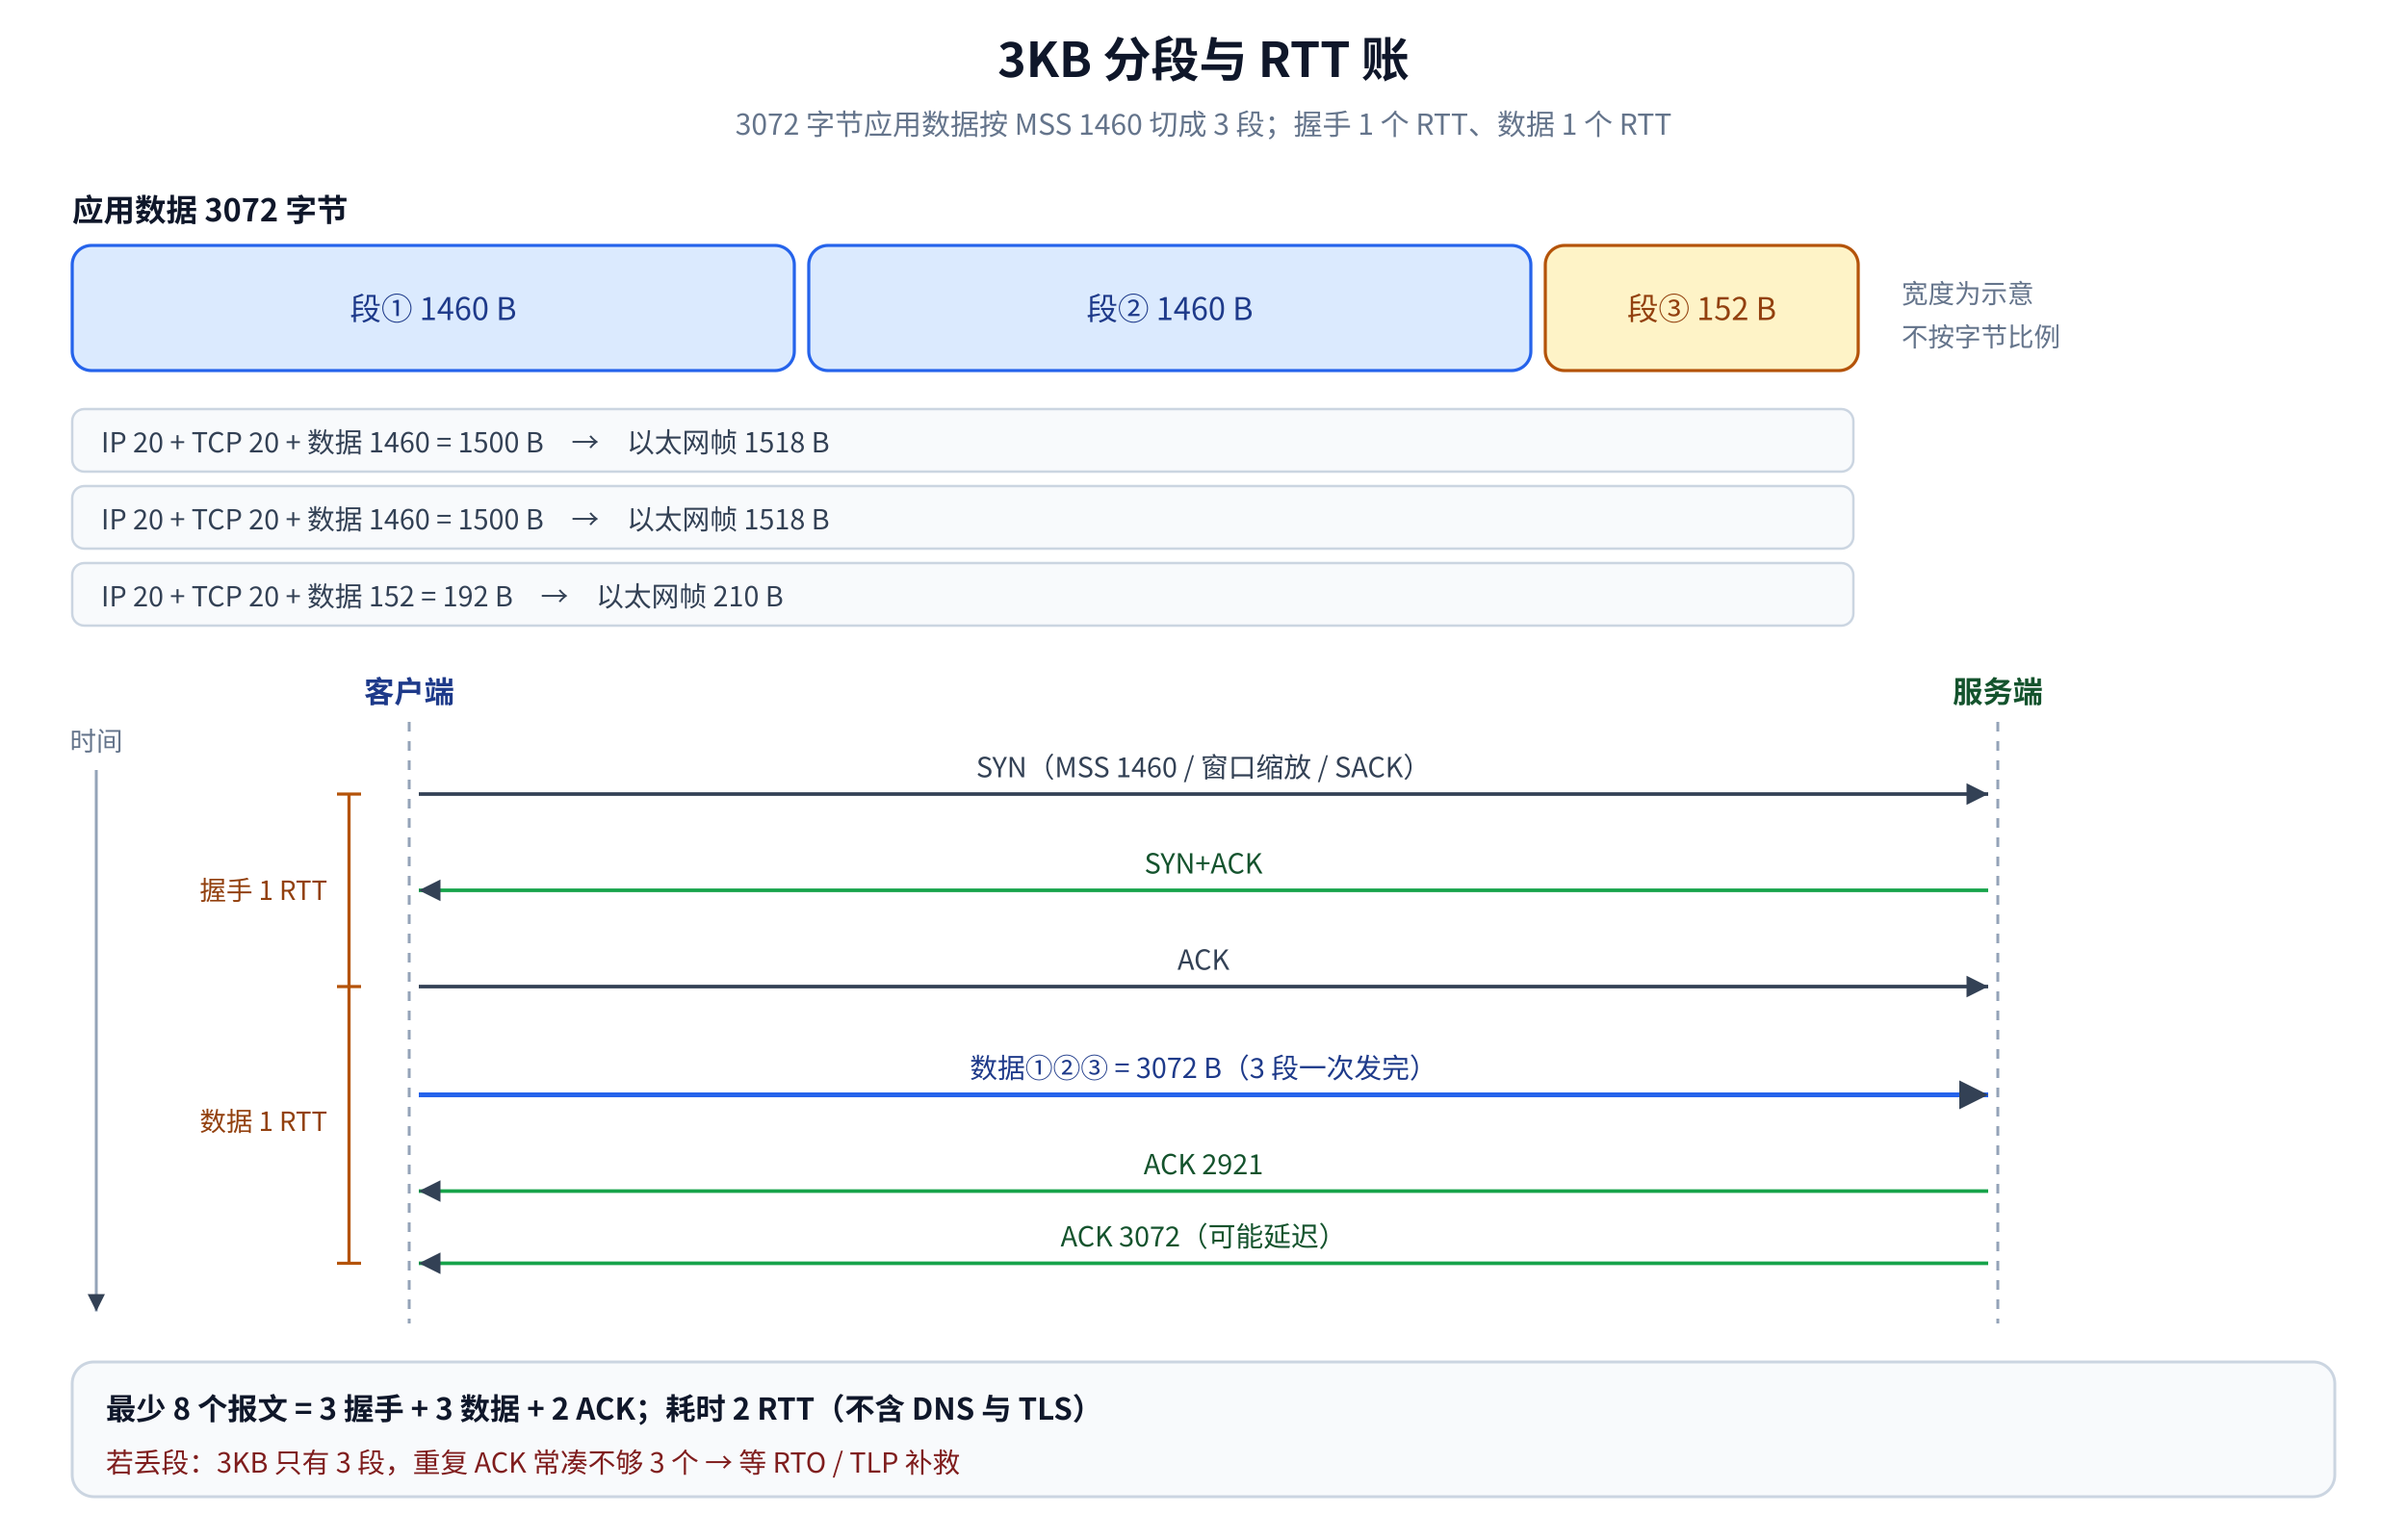
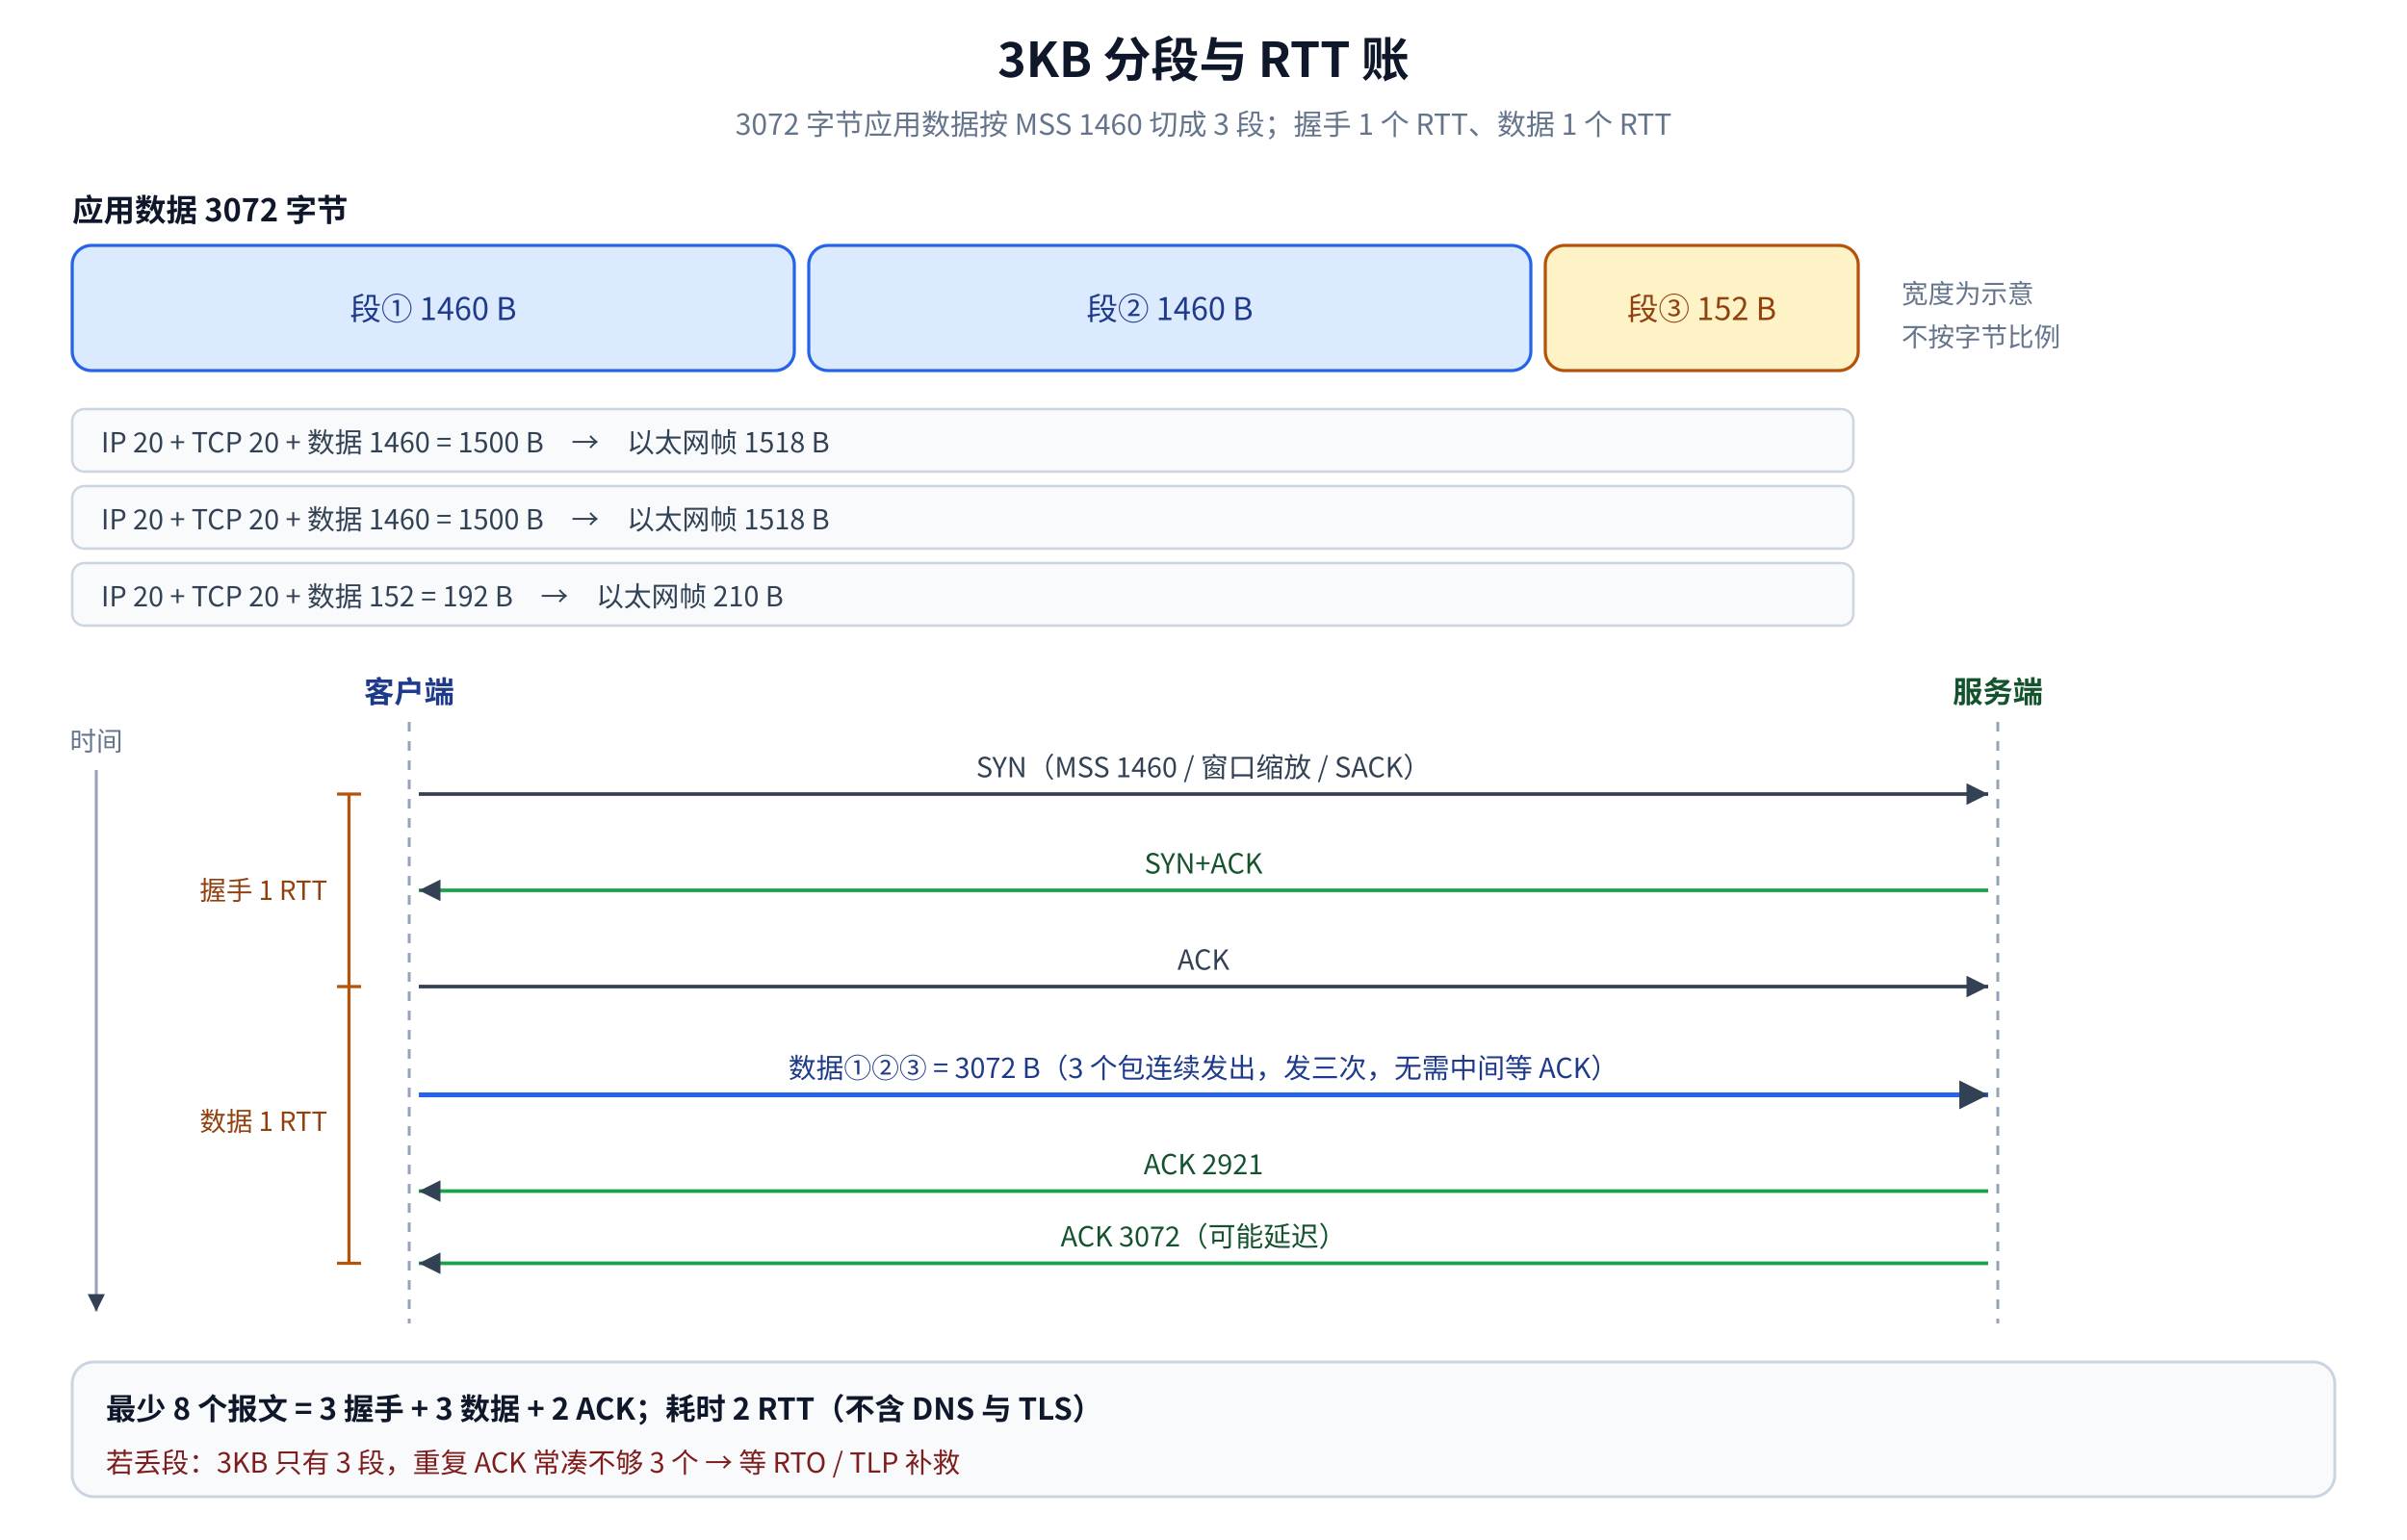
<svg xmlns="http://www.w3.org/2000/svg" viewBox="0 0 1000 640" width="1000" height="640" font-family="Microsoft YaHei, PingFang SC, Noto Sans CJK SC, sans-serif">
  <defs>
    <marker id="arw" markerWidth="8" markerHeight="8" refX="6" refY="3" orient="auto">
      <path d="M0,0 L6,3 L0,6 Z" fill="#334155" />
    </marker>
  </defs>
  <rect x="0" y="0" width="1000" height="640" fill="#ffffff" />
  <text x="500" y="32" text-anchor="middle" font-size="20" font-weight="bold" fill="#0f172a">3KB 分段与 RTT 账</text>
  <text x="500" y="56" text-anchor="middle" font-size="12" fill="#64748b">3072 字节应用数据按 MSS 1460 切成 3 段；握手 1 个 RTT、数据 1 个 RTT</text>
  <text x="30" y="92" font-size="13" font-weight="bold" fill="#0f172a">应用数据 3072 字节</text>
  <rect x="30" y="102" width="300" height="52" rx="8" fill="#dbeafe" stroke="#2563eb" stroke-width="1.3" />
  <text x="180" y="133" text-anchor="middle" font-size="13" fill="#1e3a8a">段① 1460 B</text>
  <rect x="336" y="102" width="300" height="52" rx="8" fill="#dbeafe" stroke="#2563eb" stroke-width="1.3" />
  <text x="486" y="133" text-anchor="middle" font-size="13" fill="#1e3a8a">段② 1460 B</text>
  <rect x="642" y="102" width="130" height="52" rx="8" fill="#fef3c7" stroke="#b45309" stroke-width="1.3" />
  <text x="707" y="133" text-anchor="middle" font-size="13" fill="#92400e">段③ 152 B</text>
  <text x="790" y="126" font-size="11" fill="#64748b">宽度为示意</text>
  <text x="790" y="144" font-size="11" fill="#64748b">不按字节比例</text>
  <rect x="30" y="170" width="740" height="26" rx="5" fill="#f8fafc" stroke="#cbd5e1" stroke-width="1" />
  <text x="42" y="188" font-size="11.5" fill="#334155">IP 20 + TCP 20 + 数据 1460 = 1500 B　→　以太网帧 1518 B</text>
  <rect x="30" y="202" width="740" height="26" rx="5" fill="#f8fafc" stroke="#cbd5e1" stroke-width="1" />
  <text x="42" y="220" font-size="11.5" fill="#334155">IP 20 + TCP 20 + 数据 1460 = 1500 B　→　以太网帧 1518 B</text>
  <rect x="30" y="234" width="740" height="26" rx="5" fill="#f8fafc" stroke="#cbd5e1" stroke-width="1" />
  <text x="42" y="252" font-size="11.5" fill="#334155">IP 20 + TCP 20 + 数据 152 = 192 B　→　以太网帧 210 B</text>
  <text x="170" y="292" text-anchor="middle" font-size="12.5" font-weight="bold" fill="#1e3a8a">客户端</text>
  <text x="830" y="292" text-anchor="middle" font-size="12.5" font-weight="bold" fill="#14532d">服务端</text>
  <line x1="170" y1="300" x2="170" y2="550" stroke="#94a3b8" stroke-width="1.2" stroke-dasharray="4 4" />
  <line x1="830" y1="300" x2="830" y2="550" stroke="#94a3b8" stroke-width="1.2" stroke-dasharray="4 4" />
  <text x="40" y="312" text-anchor="middle" font-size="11" fill="#64748b">时间</text>
  <line x1="40" y1="320" x2="40" y2="545" stroke="#94a3b8" stroke-width="1.2" marker-end="url(#arw)" />
  <line x1="174" y1="330" x2="826" y2="330" stroke="#334155" stroke-width="1.5" marker-end="url(#arw)" />
  <text x="500" y="323" text-anchor="middle" font-size="11.5" fill="#334155">SYN（MSS 1460 / 窗口缩放 / SACK）</text>
  <line x1="826" y1="370" x2="174" y2="370" stroke="#16a34a" stroke-width="1.5" marker-end="url(#arw)" />
  <text x="500" y="363" text-anchor="middle" font-size="11.5" fill="#14532d">SYN+ACK</text>
  <line x1="174" y1="410" x2="826" y2="410" stroke="#334155" stroke-width="1.5" marker-end="url(#arw)" />
  <text x="500" y="403" text-anchor="middle" font-size="11.5" fill="#334155">ACK</text>
  <line x1="174" y1="455" x2="826" y2="455" stroke="#2563eb" stroke-width="2" marker-end="url(#arw)" />
-   <text x="500" y="448" text-anchor="middle" font-size="11.5" fill="#1e3a8a">数据①②③ = 3072 B（3 段一次发完）</text>
+   <text x="500" y="448" text-anchor="middle" font-size="11.5" fill="#1e3a8a">数据①②③ = 3072 B（3 个包连续发出，发三次，无需中间等 ACK）</text>
  <line x1="826" y1="495" x2="174" y2="495" stroke="#16a34a" stroke-width="1.5" marker-end="url(#arw)" />
  <text x="500" y="488" text-anchor="middle" font-size="11.5" fill="#14532d">ACK 2921</text>
  <line x1="826" y1="525" x2="174" y2="525" stroke="#16a34a" stroke-width="1.5" marker-end="url(#arw)" />
  <text x="500" y="518" text-anchor="middle" font-size="11.5" fill="#14532d">ACK 3072（可能延迟）</text>
  <line x1="145" y1="330" x2="145" y2="410" stroke="#b45309" stroke-width="1.3" />
  <line x1="140" y1="330" x2="150" y2="330" stroke="#b45309" stroke-width="1.3" />
  <line x1="140" y1="410" x2="150" y2="410" stroke="#b45309" stroke-width="1.3" />
  <text x="136" y="374" text-anchor="end" font-size="11" fill="#92400e">握手 1 RTT</text>
  <line x1="145" y1="410" x2="145" y2="525" stroke="#b45309" stroke-width="1.3" />
  <line x1="140" y1="525" x2="150" y2="525" stroke="#b45309" stroke-width="1.3" />
  <text x="136" y="470" text-anchor="end" font-size="11" fill="#92400e">数据 1 RTT</text>
  <rect x="30" y="566" width="940" height="56" rx="9" fill="#f8fafc" stroke="#cbd5e1" stroke-width="1.2" />
  <text x="44" y="590" font-size="12.5" font-weight="bold" fill="#0f172a">最少 8 个报文 = 3 握手 + 3 数据 + 2 ACK；耗时 2 RTT（不含 DNS 与 TLS）</text>
  <text x="44" y="612" font-size="11.5" fill="#7f1d1d">若丢段：3KB 只有 3 段，重复 ACK 常凑不够 3 个 → 等 RTO / TLP 补救</text>
</svg>
